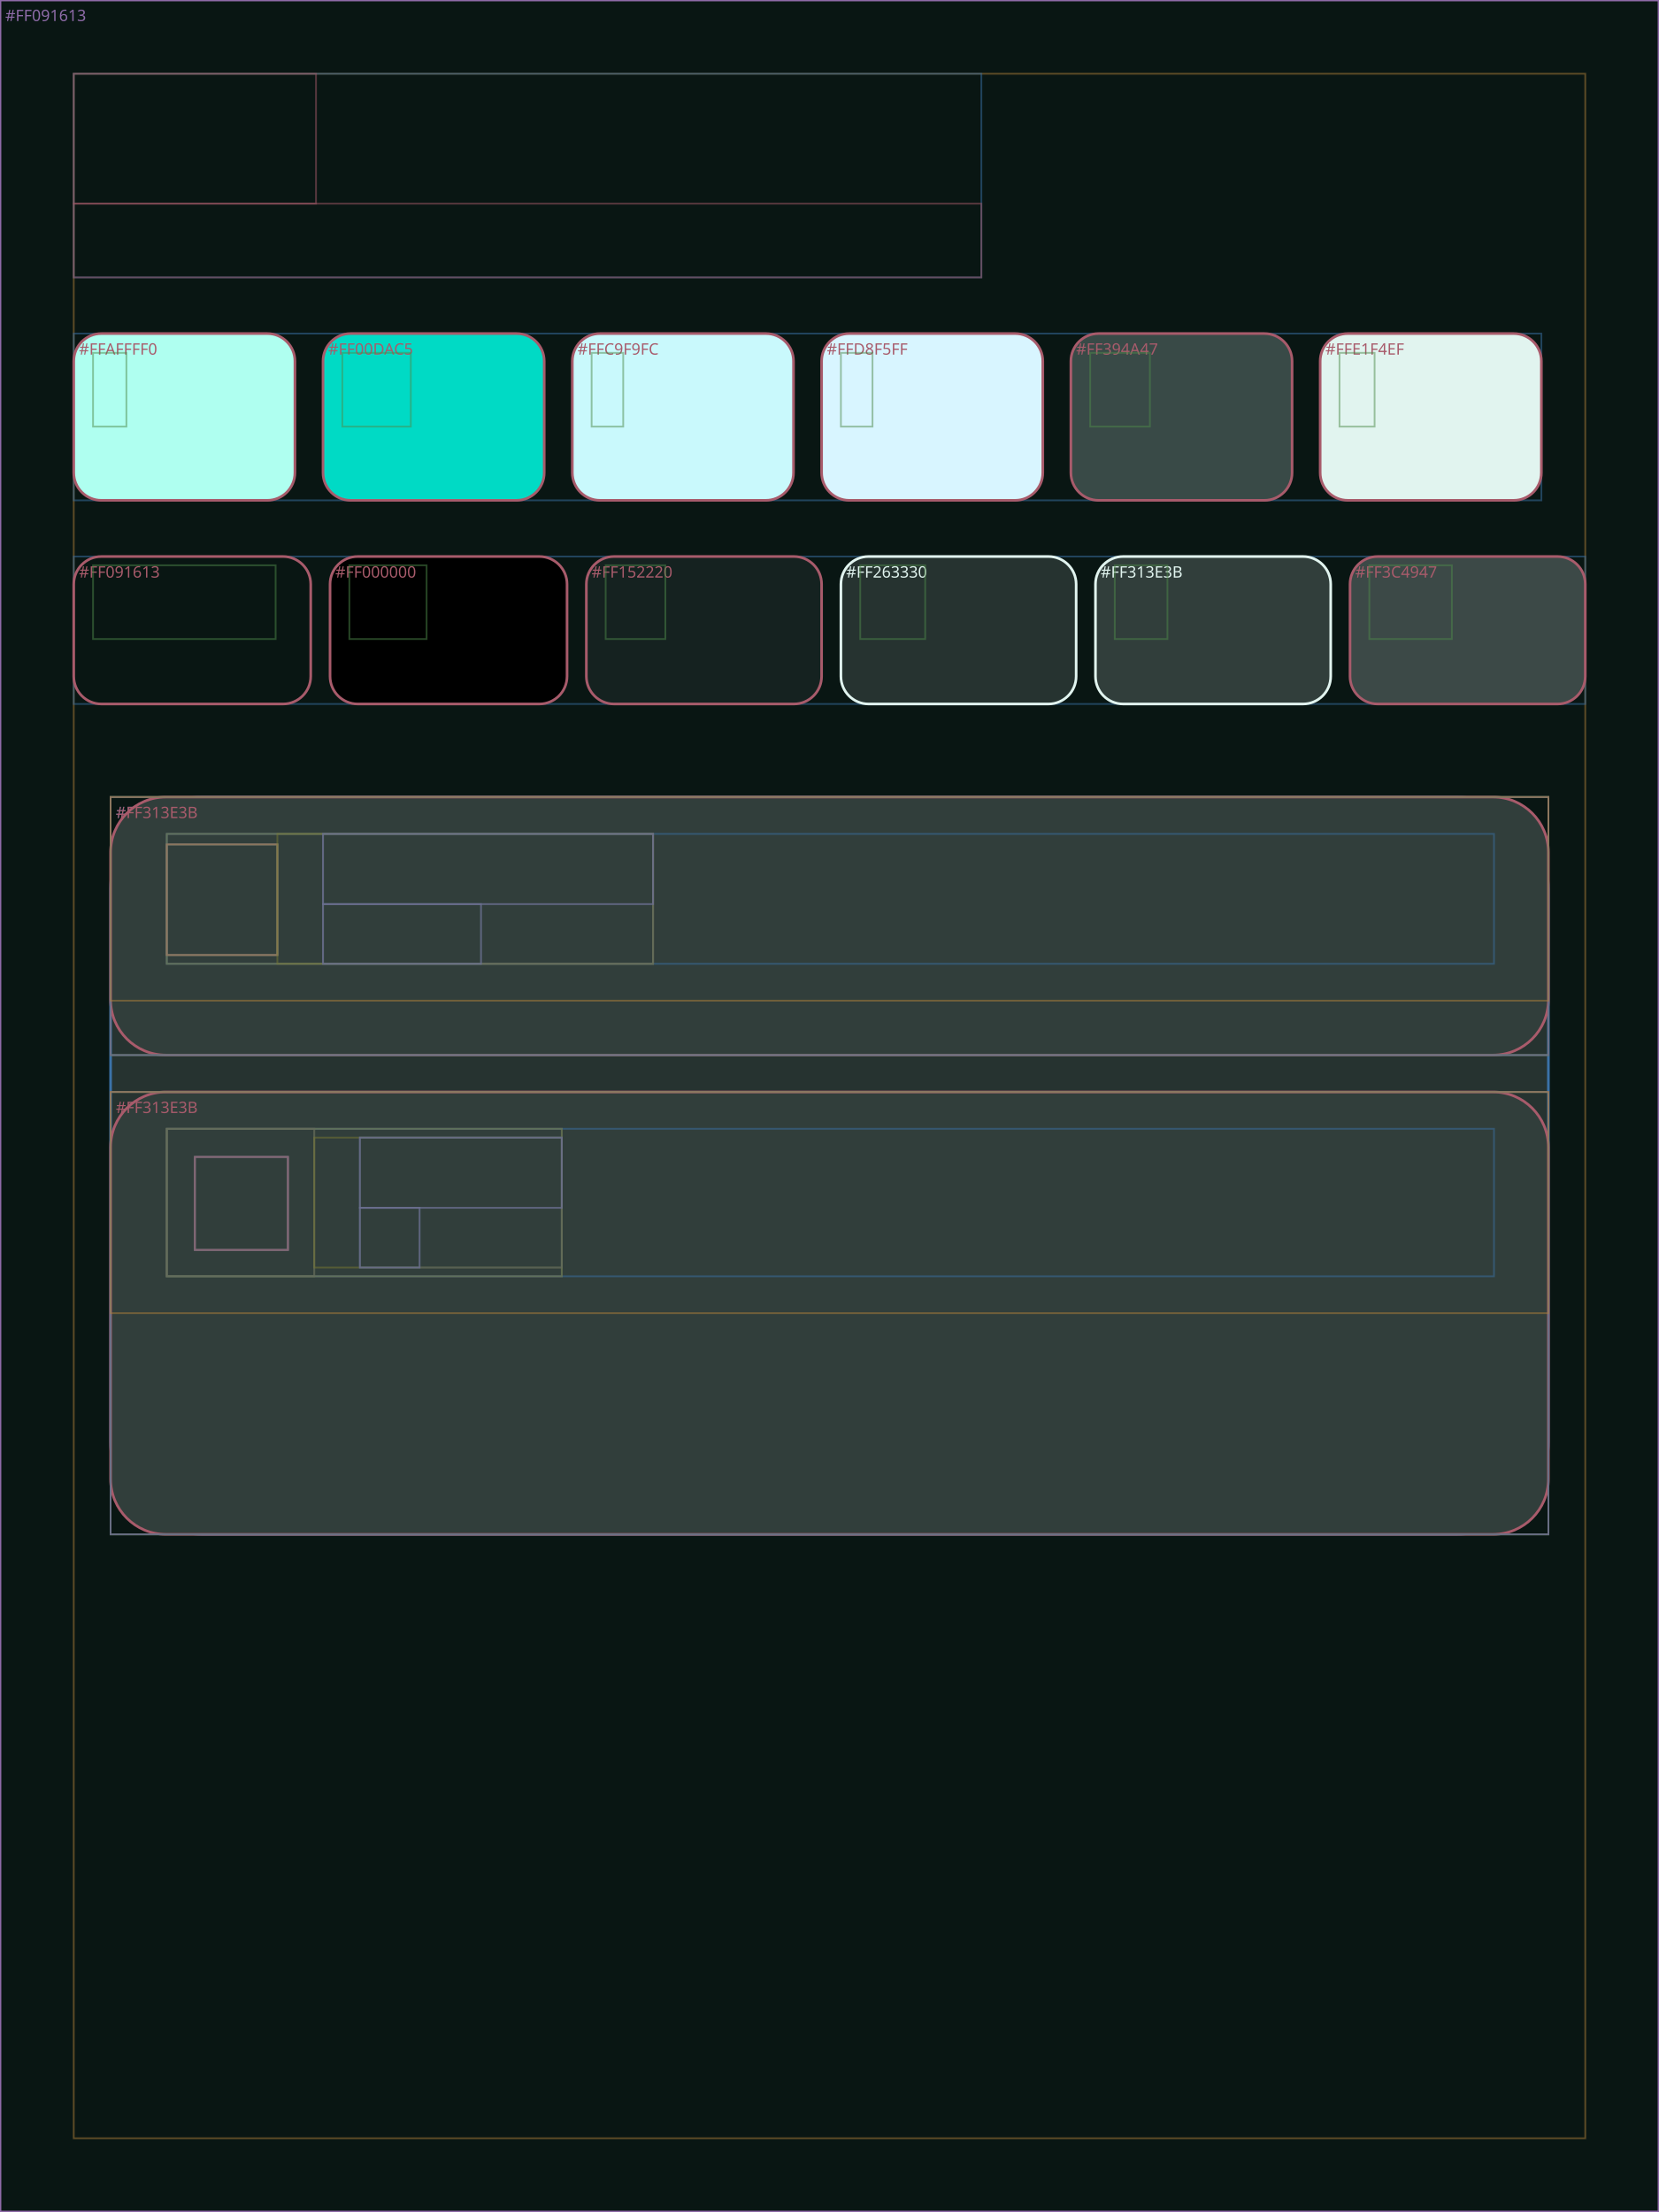
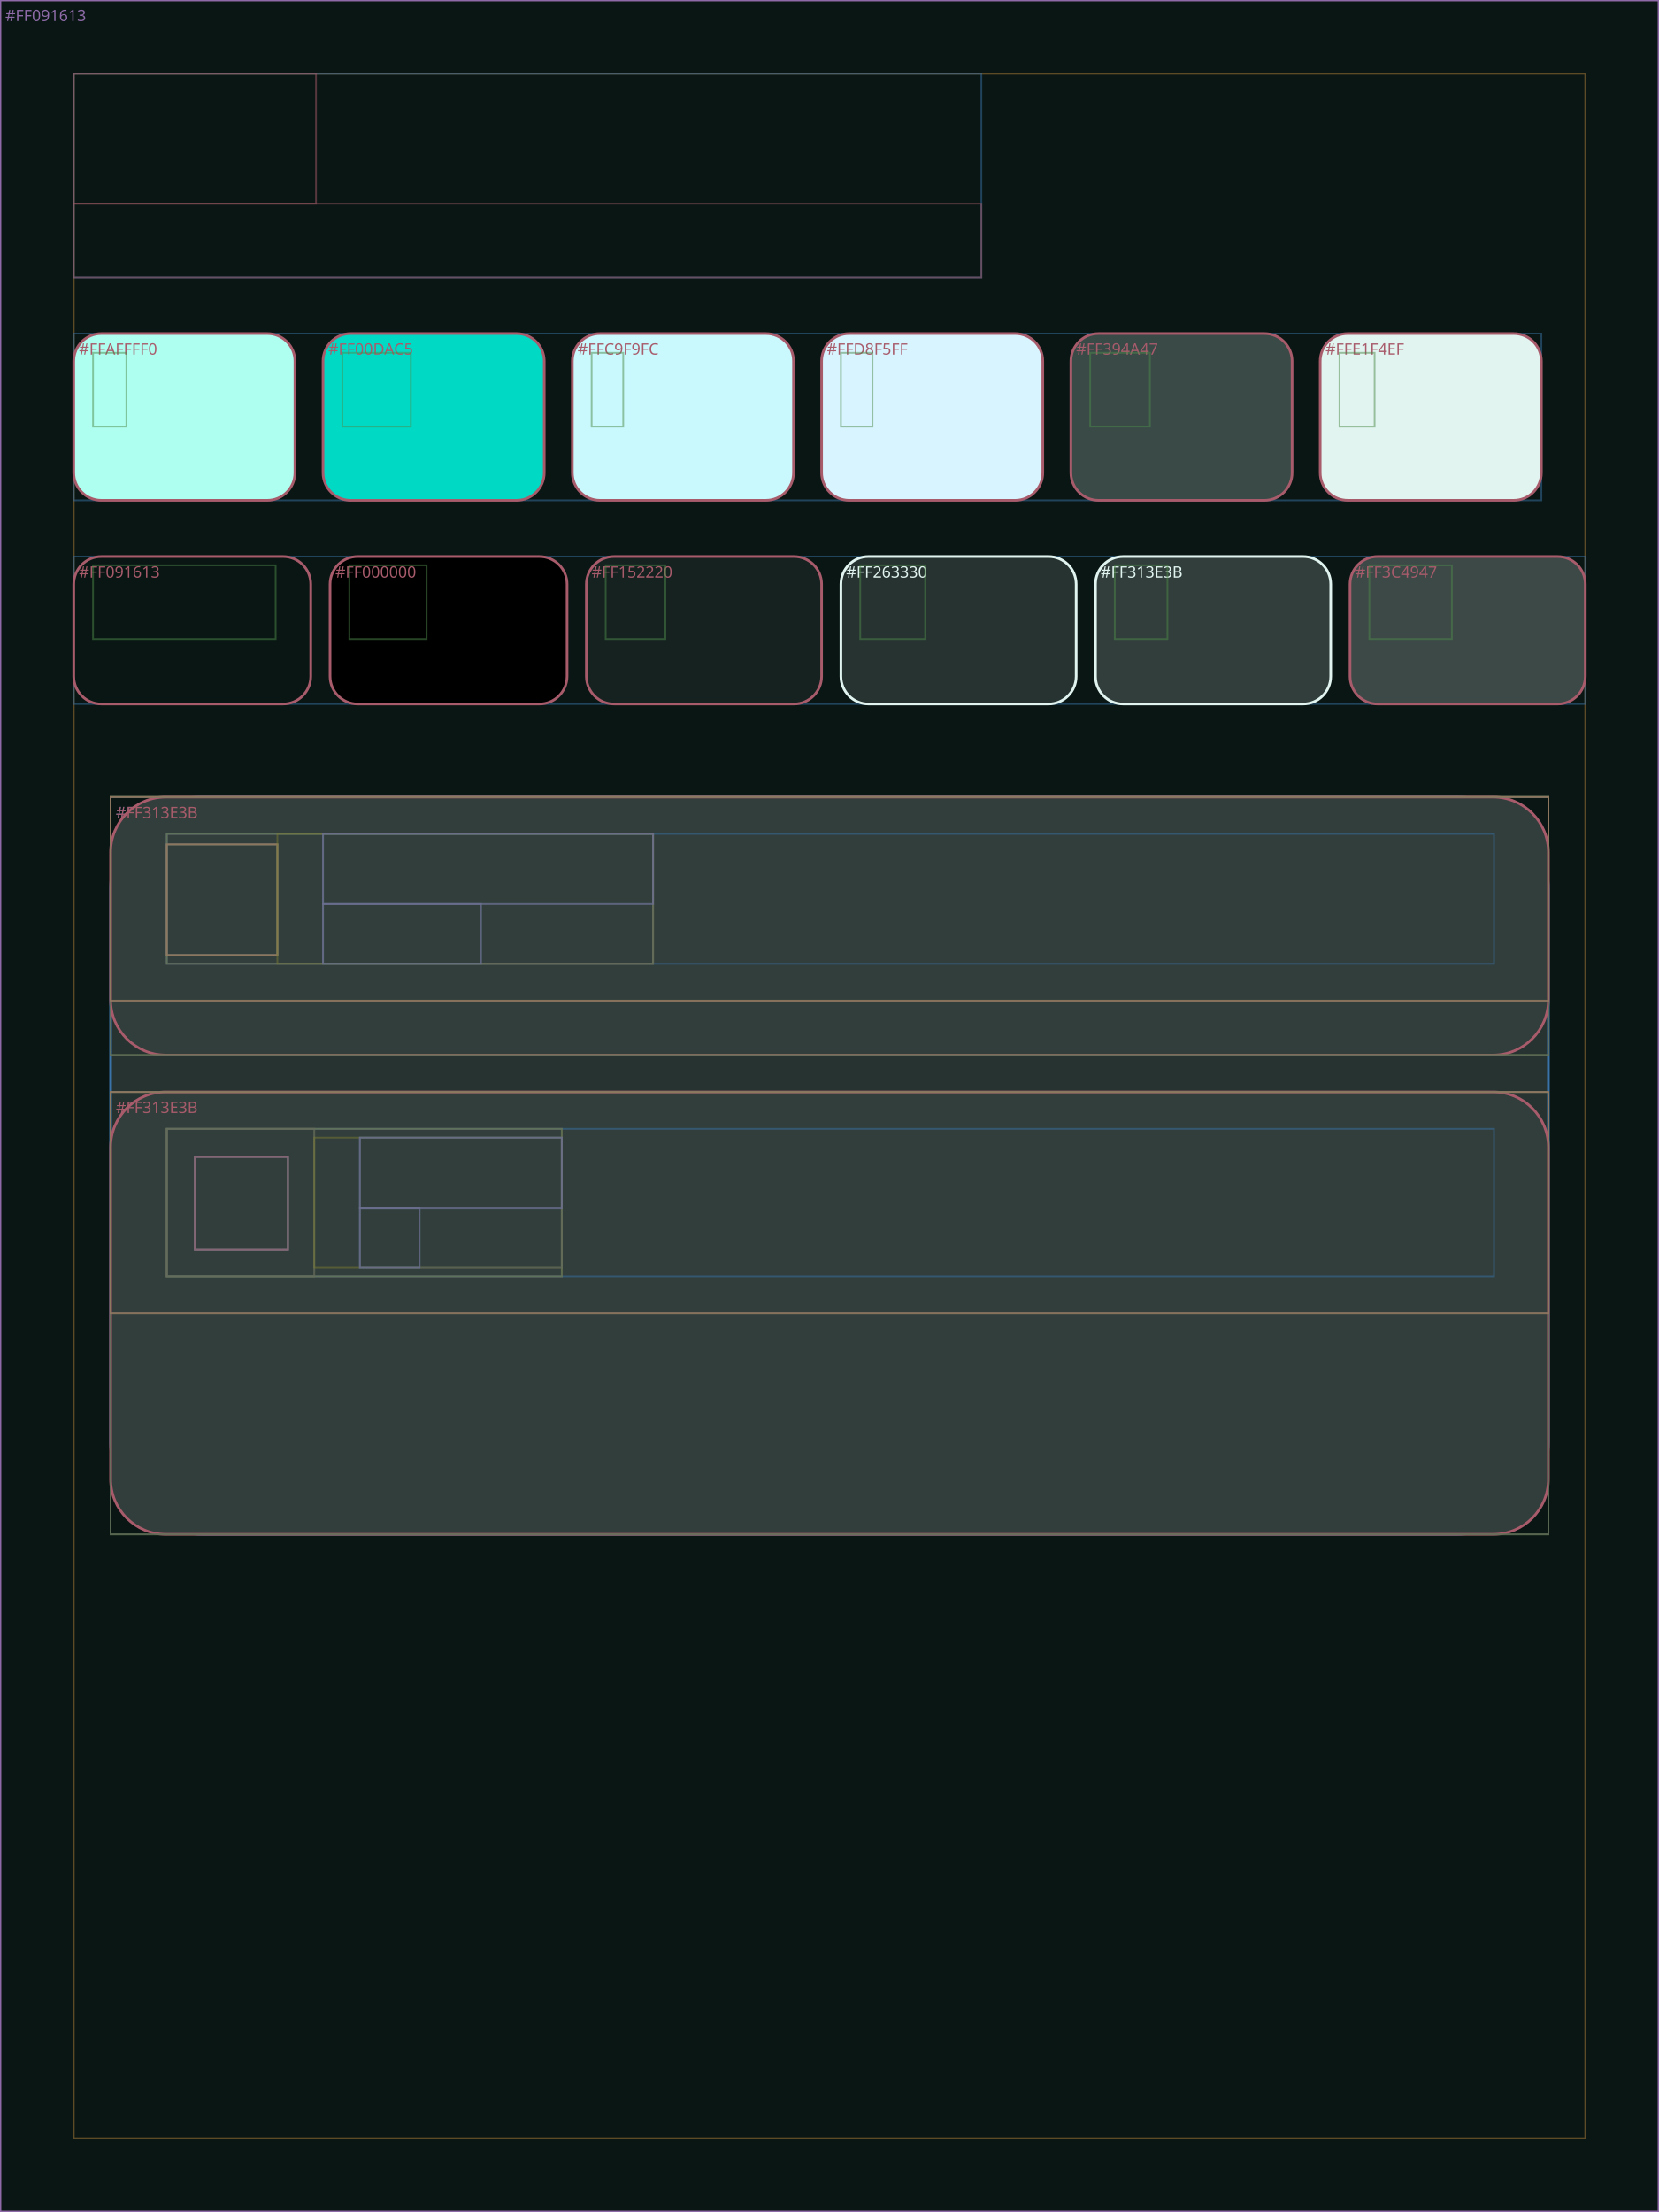
<svg xmlns="http://www.w3.org/2000/svg" viewBox="0 0 945 1260" width="945" height="1260" role="img" aria-label="Theme/Kiosk-Dark layout wireframe">
  <rect width="945" height="1260" fill="#ffffff" />
  <g>
    <rect x="0" y="0" width="945" height="1260" fill="none" fill-opacity="0" stroke="#5B6470" stroke-width="1" stroke-opacity="0.5" />
  </g>
  <g>
    <rect x="0" y="0" width="945" height="1260" fill="none" fill-opacity="0" stroke="#2E7D6B" stroke-width="1" stroke-opacity="0.5" />
  </g>
  <g>
    <rect x="0" y="0" width="945" height="1260" fill="#091613" fill-opacity="1" stroke="#8E6BA8" stroke-width="1.5" stroke-opacity="1" />
    <text x="3" y="12" font-family="system-ui, sans-serif" font-size="9" fill="#8E6BA8">#FF091613</text>
  </g>
  <g>
    <rect x="42" y="42" width="861" height="1176" fill="none" fill-opacity="0" stroke="#B0813B" stroke-width="1" stroke-opacity="0.5" />
  </g>
  <g>
    <rect x="42" y="42" width="517" height="116" fill="none" fill-opacity="0" stroke="#3B72A8" stroke-width="1" stroke-opacity="0.5" />
  </g>
  <g>
    <rect x="42" y="42" width="138" height="74" fill="none" fill-opacity="0" stroke="#A85B6B" stroke-width="1" stroke-opacity="0.5" />
  </g>
  <g>
    <rect x="42" y="116" width="517" height="42" fill="none" fill-opacity="0" stroke="#A85B6B" stroke-width="1" stroke-opacity="0.5" />
  </g>
  <g>
    <rect x="42" y="190" width="836" height="95" fill="none" fill-opacity="0" stroke="#3B72A8" stroke-width="1" stroke-opacity="0.5" />
  </g>
  <g>
    <path d="M57.75,190 H152.25 A15.75,15.75 0 0 1 168,205.75 V269.25 A15.75,15.75 0 0 1 152.25,285 H57.75 A15.75,15.75 0 0 1 42,269.25 V205.75 A15.75,15.75 0 0 1 57.75,190 Z" fill="#AFFFF0" fill-opacity="1" stroke="#A85B6B" stroke-width="1.5" stroke-opacity="1" />
    <text x="45" y="202" font-family="system-ui, sans-serif" font-size="9" fill="#A85B6B">#FFAFFFF0</text>
  </g>
  <g>
    <rect x="53" y="201" width="19" height="42" fill="none" fill-opacity="0" stroke="#4F8A4A" stroke-width="1" stroke-opacity="0.5" />
  </g>
  <g>
    <path d="M199.75,190 H294.25 A15.75,15.75 0 0 1 310,205.75 V269.25 A15.75,15.75 0 0 1 294.25,285 H199.75 A15.75,15.75 0 0 1 184,269.25 V205.75 A15.75,15.75 0 0 1 199.75,190 Z" fill="#00DAC5" fill-opacity="1" stroke="#A85B6B" stroke-width="1.5" stroke-opacity="1" />
    <text x="187" y="202" font-family="system-ui, sans-serif" font-size="9" fill="#A85B6B">#FF00DAC5</text>
  </g>
  <g>
    <rect x="195" y="201" width="39" height="42" fill="none" fill-opacity="0" stroke="#4F8A4A" stroke-width="1" stroke-opacity="0.5" />
  </g>
  <g>
    <path d="M341.75,190 H436.25 A15.75,15.75 0 0 1 452,205.75 V269.25 A15.75,15.75 0 0 1 436.25,285 H341.75 A15.75,15.75 0 0 1 326,269.25 V205.75 A15.75,15.75 0 0 1 341.75,190 Z" fill="#C9F9FC" fill-opacity="1" stroke="#A85B6B" stroke-width="1.5" stroke-opacity="1" />
    <text x="329" y="202" font-family="system-ui, sans-serif" font-size="9" fill="#A85B6B">#FFC9F9FC</text>
  </g>
  <g>
    <rect x="337" y="201" width="18" height="42" fill="none" fill-opacity="0" stroke="#4F8A4A" stroke-width="1" stroke-opacity="0.5" />
  </g>
  <g>
    <path d="M483.75,190 H578.25 A15.75,15.75 0 0 1 594,205.75 V269.25 A15.75,15.75 0 0 1 578.25,285 H483.75 A15.75,15.75 0 0 1 468,269.25 V205.75 A15.75,15.75 0 0 1 483.75,190 Z" fill="#D8F5FF" fill-opacity="1" stroke="#A85B6B" stroke-width="1.5" stroke-opacity="1" />
    <text x="471" y="202" font-family="system-ui, sans-serif" font-size="9" fill="#A85B6B">#FFD8F5FF</text>
  </g>
  <g>
    <rect x="479" y="201" width="18" height="42" fill="none" fill-opacity="0" stroke="#4F8A4A" stroke-width="1" stroke-opacity="0.5" />
  </g>
  <g>
    <path d="M625.75,190 H720.25 A15.75,15.75 0 0 1 736,205.75 V269.25 A15.75,15.75 0 0 1 720.25,285 H625.75 A15.75,15.75 0 0 1 610,269.25 V205.75 A15.75,15.75 0 0 1 625.75,190 Z" fill="#394A47" fill-opacity="1" stroke="#A85B6B" stroke-width="1.5" stroke-opacity="1" />
    <text x="613" y="202" font-family="system-ui, sans-serif" font-size="9" fill="#A85B6B">#FF394A47</text>
  </g>
  <g>
    <rect x="621" y="201" width="34" height="42" fill="none" fill-opacity="0" stroke="#4F8A4A" stroke-width="1" stroke-opacity="0.5" />
  </g>
  <g>
    <path d="M767.75,190 H862.25 A15.75,15.75 0 0 1 878,205.75 V269.25 A15.75,15.75 0 0 1 862.25,285 H767.75 A15.75,15.75 0 0 1 752,269.25 V205.75 A15.75,15.75 0 0 1 767.75,190 Z" fill="#E1F4EF" fill-opacity="1" stroke="#A85B6B" stroke-width="1.5" stroke-opacity="1" />
    <text x="755" y="202" font-family="system-ui, sans-serif" font-size="9" fill="#A85B6B">#FFE1F4EF</text>
  </g>
  <g>
    <rect x="763" y="201" width="20" height="42" fill="none" fill-opacity="0" stroke="#4F8A4A" stroke-width="1" stroke-opacity="0.5" />
  </g>
  <g>
    <rect x="42" y="317" width="861" height="84" fill="none" fill-opacity="0" stroke="#3B72A8" stroke-width="1" stroke-opacity="0.5" />
  </g>
  <g>
    <path d="M57.75,317 H161.25 A15.75,15.75 0 0 1 177,332.75 V385.25 A15.75,15.75 0 0 1 161.25,401 H57.75 A15.75,15.75 0 0 1 42,385.25 V332.75 A15.75,15.75 0 0 1 57.75,317 Z" fill="#091613" fill-opacity="1" stroke="#A85B6B" stroke-width="1.5" stroke-opacity="1" />
    <text x="45" y="329" font-family="system-ui, sans-serif" font-size="9" fill="#A85B6B">#FF091613</text>
  </g>
  <g>
    <rect x="53" y="322" width="104" height="42" fill="none" fill-opacity="0" stroke="#4F8A4A" stroke-width="1" stroke-opacity="0.5" />
  </g>
  <g>
    <path d="M203.75,317 H307.25 A15.75,15.75 0 0 1 323,332.75 V385.25 A15.75,15.75 0 0 1 307.25,401 H203.75 A15.75,15.75 0 0 1 188,385.25 V332.75 A15.75,15.75 0 0 1 203.75,317 Z" fill="#000000" fill-opacity="1" stroke="#A85B6B" stroke-width="1.5" stroke-opacity="1" />
    <text x="191" y="329" font-family="system-ui, sans-serif" font-size="9" fill="#A85B6B">#FF000000</text>
  </g>
  <g>
    <rect x="199" y="322" width="44" height="42" fill="none" fill-opacity="0" stroke="#4F8A4A" stroke-width="1" stroke-opacity="0.5" />
  </g>
  <g>
    <path d="M349.75,317 H452.25 A15.75,15.75 0 0 1 468,332.75 V385.25 A15.75,15.75 0 0 1 452.25,401 H349.75 A15.75,15.75 0 0 1 334,385.25 V332.75 A15.75,15.75 0 0 1 349.75,317 Z" fill="#152220" fill-opacity="1" stroke="#A85B6B" stroke-width="1.5" stroke-opacity="1" />
    <text x="337" y="329" font-family="system-ui, sans-serif" font-size="9" fill="#A85B6B">#FF152220</text>
  </g>
  <g>
    <rect x="345" y="322" width="34" height="42" fill="none" fill-opacity="0" stroke="#4F8A4A" stroke-width="1" stroke-opacity="0.5" />
  </g>
  <g>
    <path d="M494.75,317 H597.25 A15.75,15.75 0 0 1 613,332.75 V385.25 A15.75,15.75 0 0 1 597.25,401 H494.75 A15.75,15.75 0 0 1 479,385.25 V332.75 A15.75,15.75 0 0 1 494.75,317 Z" fill="#263330" fill-opacity="1" stroke="#E1F4EF" stroke-width="1.5" stroke-opacity="1" />
    <text x="482" y="329" font-family="system-ui, sans-serif" font-size="9" fill="#E1F4EF">#FF263330</text>
  </g>
  <g>
    <rect x="490" y="322" width="37" height="42" fill="none" fill-opacity="0" stroke="#4F8A4A" stroke-width="1" stroke-opacity="0.5" />
  </g>
  <g>
    <path d="M639.75,317 H742.25 A15.75,15.75 0 0 1 758,332.75 V385.25 A15.75,15.75 0 0 1 742.25,401 H639.75 A15.75,15.75 0 0 1 624,385.25 V332.75 A15.75,15.75 0 0 1 639.75,317 Z" fill="#313E3B" fill-opacity="1" stroke="#E1F4EF" stroke-width="1.5" stroke-opacity="1" />
    <text x="627" y="329" font-family="system-ui, sans-serif" font-size="9" fill="#E1F4EF">#FF313E3B</text>
  </g>
  <g>
    <rect x="635" y="322" width="30" height="42" fill="none" fill-opacity="0" stroke="#4F8A4A" stroke-width="1" stroke-opacity="0.5" />
  </g>
  <g>
    <path d="M784.75,317 H887.25 A15.75,15.75 0 0 1 903,332.75 V385.25 A15.75,15.75 0 0 1 887.25,401 H784.75 A15.75,15.75 0 0 1 769,385.25 V332.75 A15.75,15.75 0 0 1 784.75,317 Z" fill="#3C4947" fill-opacity="1" stroke="#A85B6B" stroke-width="1.5" stroke-opacity="1" />
    <text x="772" y="329" font-family="system-ui, sans-serif" font-size="9" fill="#A85B6B">#FF3C4947</text>
  </g>
  <g>
    <rect x="780" y="322" width="47" height="42" fill="none" fill-opacity="0" stroke="#4F8A4A" stroke-width="1" stroke-opacity="0.5" />
  </g>
  <g>
    <path d="M115.5,454 H829.5 A52.5,52.5 0 0 1 882,506.5 V821.5 A52.5,52.5 0 0 1 829.5,874 H115.5 A52.5,52.5 0 0 1 63,821.5 V506.5 A52.5,52.5 0 0 1 115.5,454 Z" fill="#263330" fill-opacity="1" stroke="#3B72A8" stroke-width="1.5" stroke-opacity="1" />
    <text x="66" y="466" font-family="system-ui, sans-serif" font-size="9" fill="#3B72A8">#FF263330  pad 8.0dp  gap 8.0dp</text>
  </g>
  <g>
    <path d="M94.5,454 H850.5 A31.5,31.5 0 0 1 882,485.5 V569.5 A31.5,31.5 0 0 1 850.5,601 H94.5 A31.5,31.5 0 0 1 63,569.5 V485.5 A31.5,31.5 0 0 1 94.5,454 Z" fill="#313E3B" fill-opacity="1" stroke="#A85B6B" stroke-width="1.5" stroke-opacity="1" />
    <text x="66" y="466" font-family="system-ui, sans-serif" font-size="9" fill="#A85B6B">#FF313E3B</text>
  </g>
  <g>
    <rect x="63" y="454" width="819" height="147" fill="none" fill-opacity="0" stroke="#4F8A4A" stroke-width="1" stroke-opacity="0.5" />
  </g>
  <g>
    <rect x="63" y="454" width="819" height="147" fill="none" fill-opacity="0" stroke="#7A7A33" stroke-width="1" stroke-opacity="0.5" />
  </g>
  <g>
    <rect x="63" y="454" width="819" height="147" fill="none" fill-opacity="0" stroke="#5B6470" stroke-width="1" stroke-opacity="0.5" />
  </g>
  <g>
-     <rect x="63" y="454" width="819" height="147" fill="none" fill-opacity="0" stroke="#2E7D6B" stroke-width="1" stroke-opacity="0.5" />
-   </g>
-   <g>
-     <rect x="63" y="454" width="819" height="147" fill="none" fill-opacity="0" stroke="#8E6BA8" stroke-width="1" stroke-opacity="0.5" />
+     <rect x="63" y="454" width="819" height="116" fill="none" fill-opacity="0" stroke="#2E7D6B" stroke-width="1" stroke-opacity="0.5" />
+   </g>
+   <g>
+     <rect x="63" y="454" width="819" height="116" fill="none" fill-opacity="0" stroke="#8E6BA8" stroke-width="1" stroke-opacity="0.5" />
  </g>
  <g>
    <rect x="63" y="454" width="819" height="116" fill="none" fill-opacity="0" stroke="#B0813B" stroke-width="1" stroke-opacity="0.5" />
  </g>
  <g>
    <rect x="95" y="475" width="756" height="74" fill="none" fill-opacity="0" stroke="#3B72A8" stroke-width="1" stroke-opacity="0.5" />
  </g>
  <g>
    <rect x="95" y="475" width="277" height="74" fill="none" fill-opacity="0" stroke="#A85B6B" stroke-width="1" stroke-opacity="0.5" />
  </g>
  <g>
    <rect x="95" y="475" width="277" height="74" fill="none" fill-opacity="0" stroke="#4F8A4A" stroke-width="1" stroke-opacity="0.5" />
  </g>
  <g>
    <rect x="95" y="481" width="63" height="63" fill="none" fill-opacity="0" stroke="#7A7A33" stroke-width="1" stroke-opacity="0.5" />
  </g>
  <g>
    <rect x="95" y="481" width="63" height="63" fill="none" fill-opacity="0" stroke="#5B6470" stroke-width="1" stroke-opacity="0.5" />
  </g>
  <g>
    <rect x="95" y="481" width="63" height="63" fill="none" fill-opacity="0" stroke="#2E7D6B" stroke-width="1" stroke-opacity="0.5" />
  </g>
  <g>
    <rect x="95" y="481" width="63" height="63" fill="none" fill-opacity="0" stroke="#8E6BA8" stroke-width="1" stroke-opacity="0.5" />
  </g>
  <g>
    <rect x="95" y="481" width="63" height="63" fill="none" fill-opacity="0" stroke="#B0813B" stroke-width="1" stroke-opacity="0.5" />
  </g>
  <g>
    <rect x="158" y="475" width="214" height="74" fill="none" fill-opacity="0" stroke="#7A7A33" stroke-width="1" stroke-opacity="0.5" />
  </g>
  <g>
    <rect x="184" y="475" width="188" height="74" fill="none" fill-opacity="0" stroke="#5B6470" stroke-width="1" stroke-opacity="0.5" />
  </g>
  <g>
    <rect x="184" y="475" width="188" height="40" fill="none" fill-opacity="0" stroke="#2E7D6B" stroke-width="1" stroke-opacity="0.5" />
  </g>
  <g>
    <rect x="184" y="475" width="188" height="40" fill="none" fill-opacity="0" stroke="#8E6BA8" stroke-width="1" stroke-opacity="0.5" />
  </g>
  <g>
    <rect x="184" y="515" width="90" height="34" fill="none" fill-opacity="0" stroke="#2E7D6B" stroke-width="1" stroke-opacity="0.5" />
  </g>
  <g>
    <rect x="184" y="515" width="90" height="34" fill="none" fill-opacity="0" stroke="#8E6BA8" stroke-width="1" stroke-opacity="0.5" />
  </g>
  <g>
    <path d="M94.5,622 H850.5 A31.5,31.5 0 0 1 882,653.5 V842.5 A31.5,31.5 0 0 1 850.5,874 H94.5 A31.5,31.5 0 0 1 63,842.5 V653.5 A31.5,31.5 0 0 1 94.5,622 Z" fill="#313E3B" fill-opacity="1" stroke="#A85B6B" stroke-width="1.5" stroke-opacity="1" />
    <text x="66" y="634" font-family="system-ui, sans-serif" font-size="9" fill="#A85B6B">#FF313E3B</text>
  </g>
  <g>
    <rect x="63" y="622" width="819" height="252" fill="none" fill-opacity="0" stroke="#4F8A4A" stroke-width="1" stroke-opacity="0.5" />
  </g>
  <g>
    <rect x="63" y="622" width="819" height="252" fill="none" fill-opacity="0" stroke="#7A7A33" stroke-width="1" stroke-opacity="0.5" />
  </g>
  <g>
    <rect x="63" y="622" width="819" height="252" fill="none" fill-opacity="0" stroke="#5B6470" stroke-width="1" stroke-opacity="0.5" />
  </g>
  <g>
-     <rect x="63" y="622" width="819" height="252" fill="none" fill-opacity="0" stroke="#2E7D6B" stroke-width="1" stroke-opacity="0.5" />
-   </g>
-   <g>
-     <rect x="63" y="622" width="819" height="252" fill="none" fill-opacity="0" stroke="#8E6BA8" stroke-width="1" stroke-opacity="0.5" />
+     <rect x="63" y="622" width="819" height="126" fill="none" fill-opacity="0" stroke="#2E7D6B" stroke-width="1" stroke-opacity="0.5" />
+   </g>
+   <g>
+     <rect x="63" y="622" width="819" height="126" fill="none" fill-opacity="0" stroke="#8E6BA8" stroke-width="1" stroke-opacity="0.5" />
  </g>
  <g>
    <rect x="63" y="622" width="819" height="126" fill="none" fill-opacity="0" stroke="#B0813B" stroke-width="1" stroke-opacity="0.5" />
  </g>
  <g>
    <rect x="95" y="643" width="756" height="84" fill="none" fill-opacity="0" stroke="#3B72A8" stroke-width="1" stroke-opacity="0.5" />
  </g>
  <g>
    <rect x="95" y="643" width="225" height="84" fill="none" fill-opacity="0" stroke="#A85B6B" stroke-width="1" stroke-opacity="0.5" />
  </g>
  <g>
    <rect x="95" y="643" width="225" height="84" fill="none" fill-opacity="0" stroke="#4F8A4A" stroke-width="1" stroke-opacity="0.5" />
  </g>
  <g>
    <rect x="95" y="643" width="84" height="84" fill="none" fill-opacity="0" stroke="#7A7A33" stroke-width="1" stroke-opacity="0.5" />
  </g>
  <g>
    <rect x="95" y="643" width="84" height="84" fill="none" fill-opacity="0" stroke="#5B6470" stroke-width="1" stroke-opacity="0.5" />
  </g>
  <g>
    <rect x="111" y="659" width="53" height="53" fill="none" fill-opacity="0" stroke="#2E7D6B" stroke-width="1" stroke-opacity="0.5" />
  </g>
  <g>
    <rect x="111" y="659" width="53" height="53" fill="none" fill-opacity="0" stroke="#8E6BA8" stroke-width="1" stroke-opacity="0.5" />
  </g>
  <g>
    <rect x="111" y="659" width="53" height="53" fill="none" fill-opacity="0" stroke="#B0813B" stroke-width="1" stroke-opacity="0.5" />
  </g>
  <g>
    <rect x="111" y="659" width="53" height="53" fill="none" fill-opacity="0" stroke="#3B72A8" stroke-width="1" stroke-opacity="0.5" />
  </g>
  <g>
    <rect x="111" y="659" width="53" height="53" fill="none" fill-opacity="0" stroke="#A85B6B" stroke-width="1" stroke-opacity="0.5" />
  </g>
  <g>
    <rect x="179" y="648" width="141" height="74" fill="none" fill-opacity="0" stroke="#7A7A33" stroke-width="1" stroke-opacity="0.5" />
  </g>
  <g>
    <rect x="205" y="648" width="115" height="74" fill="none" fill-opacity="0" stroke="#5B6470" stroke-width="1" stroke-opacity="0.5" />
  </g>
  <g>
    <rect x="205" y="648" width="115" height="40" fill="none" fill-opacity="0" stroke="#2E7D6B" stroke-width="1" stroke-opacity="0.5" />
  </g>
  <g>
    <rect x="205" y="648" width="115" height="40" fill="none" fill-opacity="0" stroke="#8E6BA8" stroke-width="1" stroke-opacity="0.5" />
  </g>
  <g>
    <rect x="205" y="688" width="34" height="34" fill="none" fill-opacity="0" stroke="#2E7D6B" stroke-width="1" stroke-opacity="0.5" />
  </g>
  <g>
    <rect x="205" y="688" width="34" height="34" fill="none" fill-opacity="0" stroke="#8E6BA8" stroke-width="1" stroke-opacity="0.5" />
  </g>
</svg>
